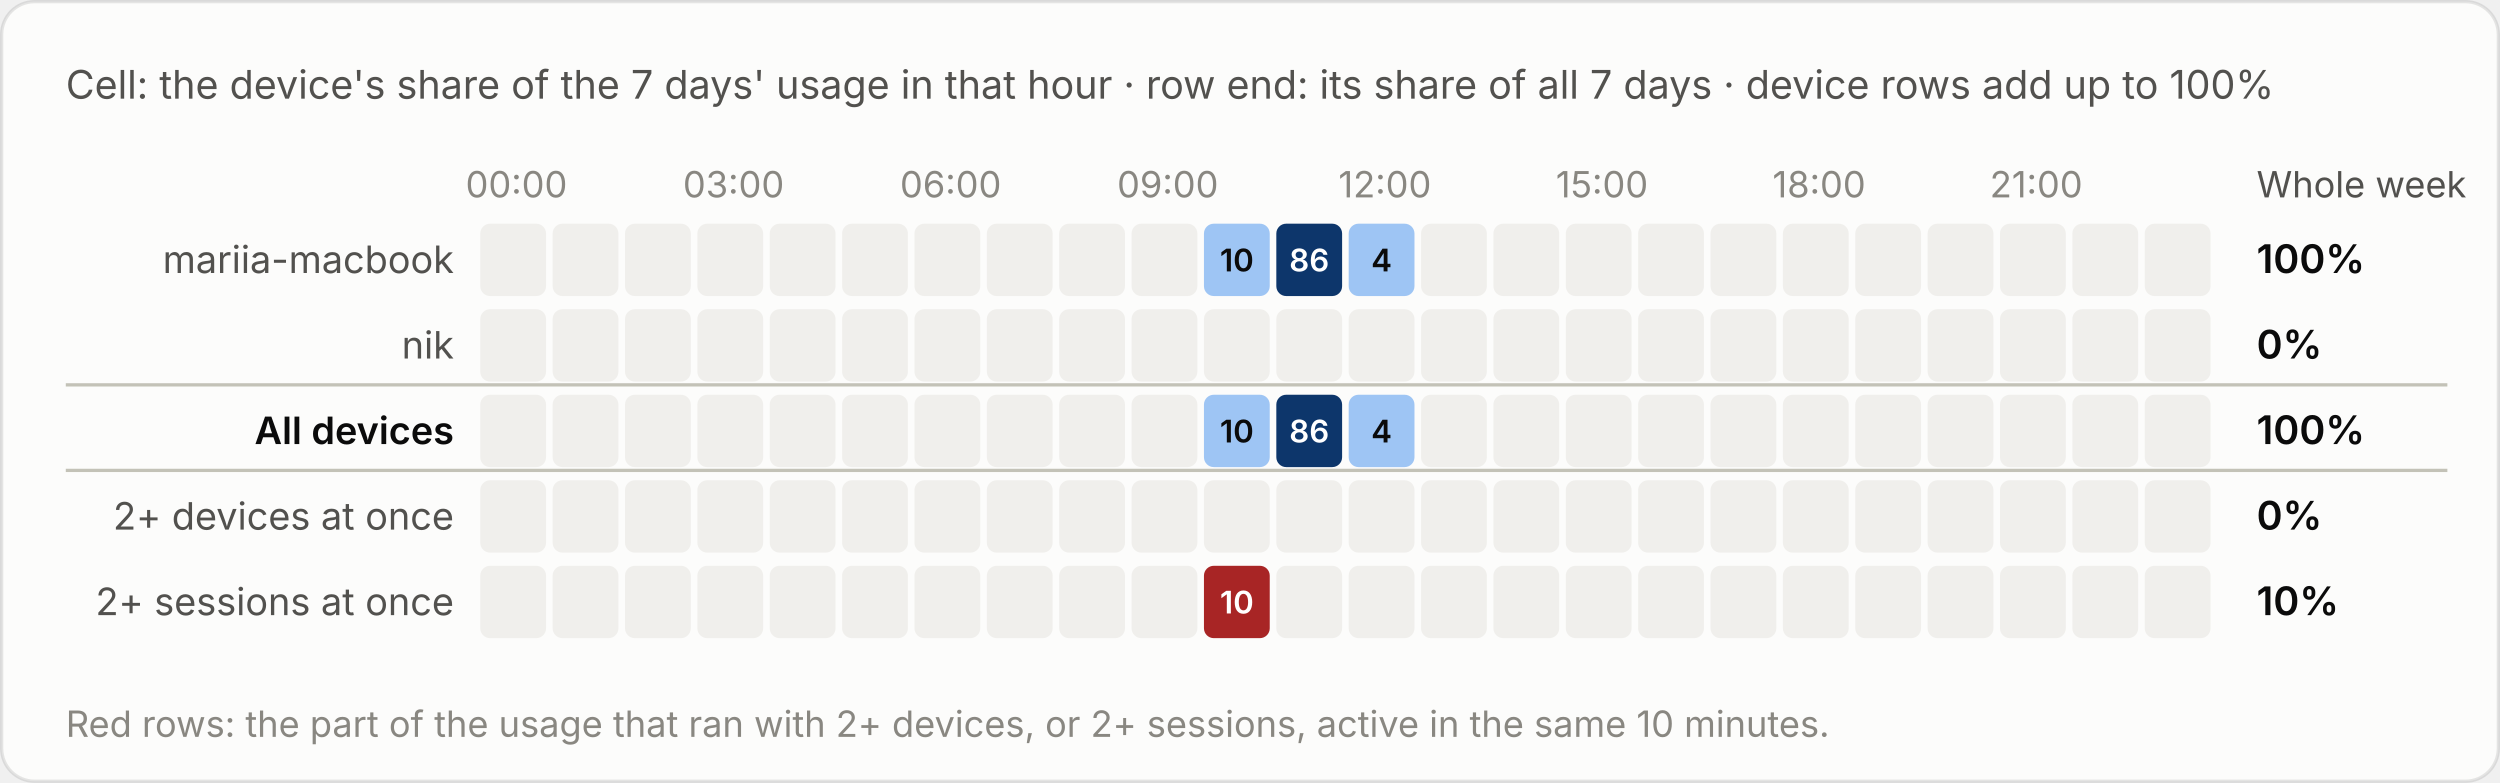
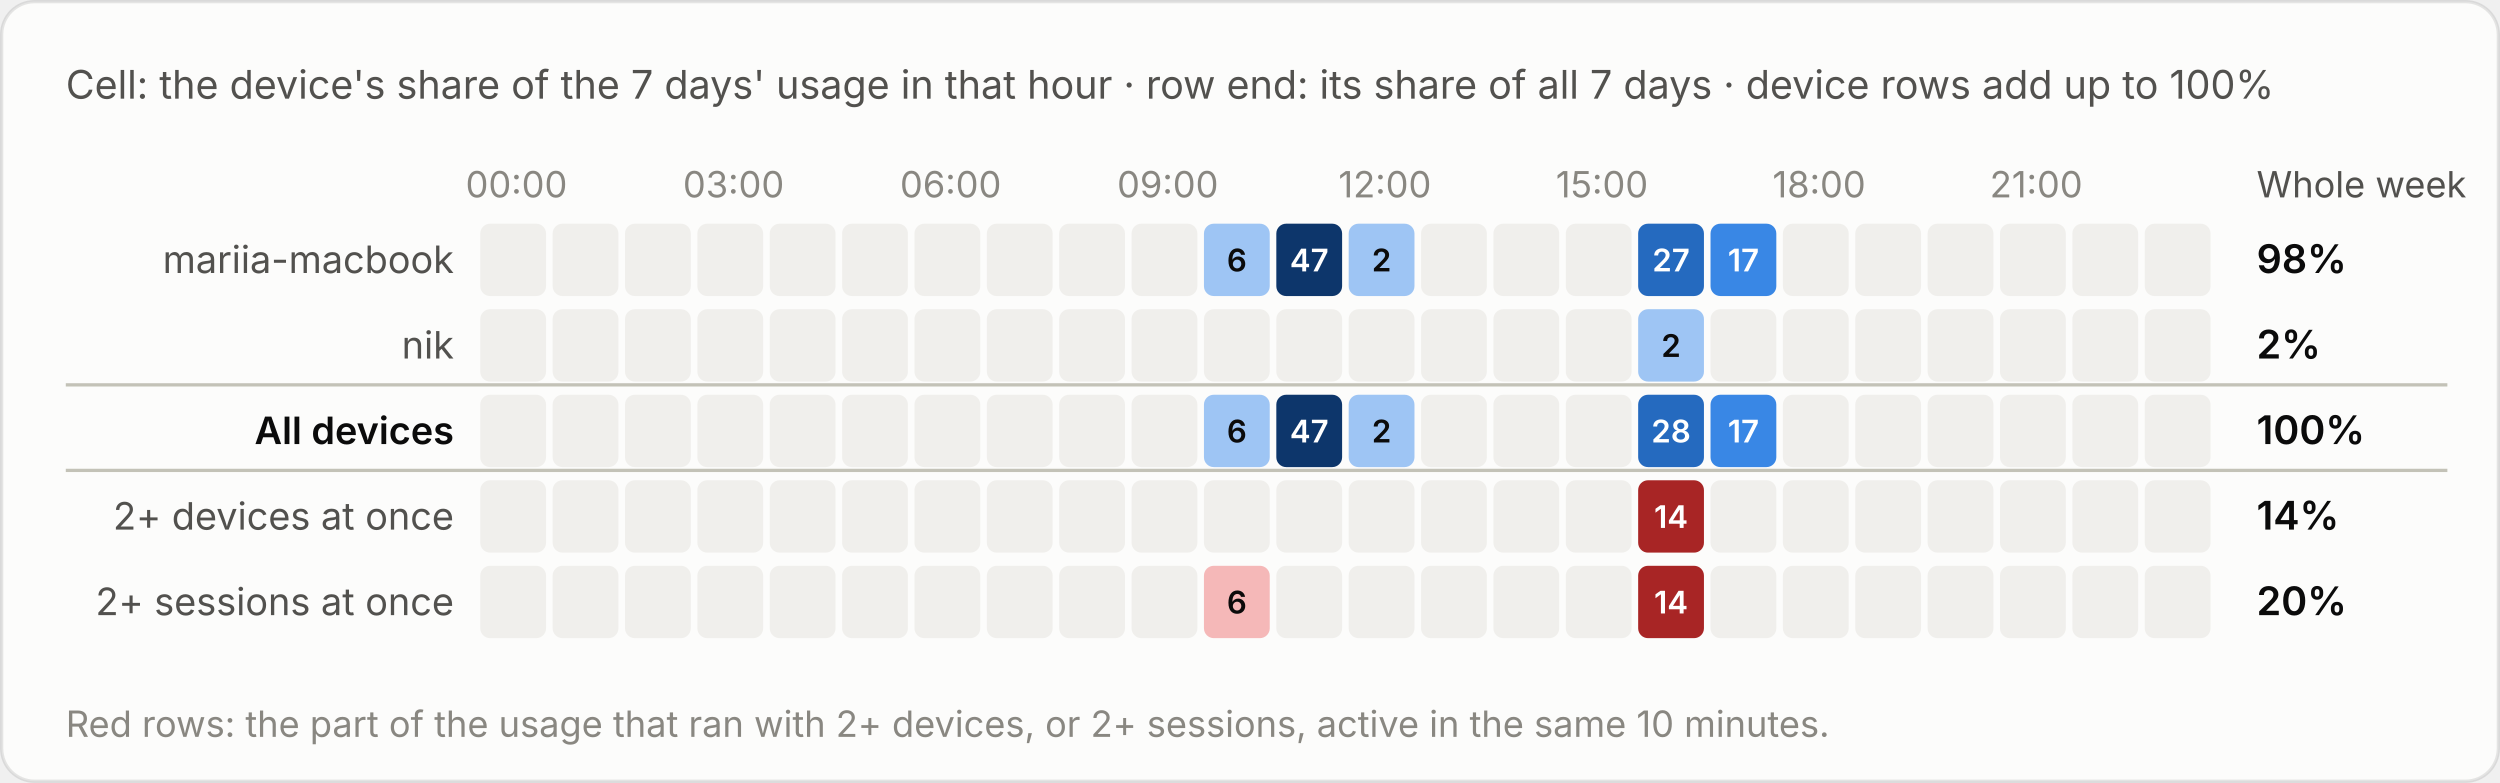
<svg xmlns="http://www.w3.org/2000/svg" viewBox="0 0 760 238" width="760" height="238" role="img" aria-label="Cell: the device's share of the 7 days' usage in that hour · row end: its share of all 7 days · device rows add up to 100%">
  <style>text{font-family:system-ui,-apple-system,"Segoe UI",sans-serif;font-variant-numeric:tabular-nums}.bg{fill:#fcfcfb;stroke:rgba(11,11,11,.10)}.tp{fill:#0b0b0b}.ts{fill:#52514e}.tm{fill:#898781}.grid{stroke:#e1e0d9;stroke-width:1}.base{stroke:#c3c2b7;stroke-width:1}.so{fill:#b5b3ad}.lo{stroke:#b5b3ad}.qe{fill:#f0efec}.ring{stroke:#fcfcfb}.area{fill-opacity:.1}.s0{fill:#2a78d6}.l0{stroke:#2a78d6}.s1{fill:#eb6834}.l1{stroke:#eb6834}.s2{fill:#1baf7a}.l2{stroke:#1baf7a}.s3{fill:#eda100}.l3{stroke:#eda100}.s4{fill:#e87ba4}.l4{stroke:#e87ba4}.s5{fill:#008300}.l5{stroke:#008300}.s6{fill:#4a3aa7}.l6{stroke:#4a3aa7}.s7{fill:#e34948}.l7{stroke:#e34948}.q0{fill:#cde2fb}.q1{fill:#9ec5f4}.q2{fill:#6da7ec}.q3{fill:#3987e5}.q4{fill:#256abf}.q5{fill:#184f95}.q6{fill:#0d366b}.r0{fill:#f8d4d4}.r1{fill:#ec8f8f}.r2{fill:#c42f2f}.a0{fill:#fbe3e3}.a1{fill:#f5b8b8}.a2{fill:#ec8f8f}.a3{fill:#d65252}.a4{fill:#a82525}.tq0{fill:#0b0b0b}.tq1{fill:#0b0b0b}.tq2{fill:#0b0b0b}.tq3{fill:#ffffff}.tq4{fill:#ffffff}.tq5{fill:#ffffff}.tq6{fill:#ffffff}.tr0{fill:#0b0b0b}.tr1{fill:#0b0b0b}.tr2{fill:#ffffff}.ta0{fill:#0b0b0b}.ta1{fill:#0b0b0b}.ta2{fill:#0b0b0b}.ta3{fill:#ffffff}.ta4{fill:#ffffff}.tw{fill:#ffffff}@media (prefers-color-scheme:dark){.bg{fill:#1a1a19;stroke:rgba(255,255,255,.10)}.tp{fill:#fff}.ts{fill:#c3c2b7}.tm{fill:#898781}.grid{stroke:#2c2c2a}.base{stroke:#383835}.so{fill:#5c5b57}.lo{stroke:#5c5b57}.qe{fill:#262624}.ring{stroke:#1a1a19}.s0{fill:#3987e5}.l0{stroke:#3987e5}.s1{fill:#d95926}.l1{stroke:#d95926}.s2{fill:#199e70}.l2{stroke:#199e70}.s3{fill:#c98500}.l3{stroke:#c98500}.s4{fill:#d55181}.l4{stroke:#d55181}.s5{fill:#008300}.l5{stroke:#008300}.s6{fill:#9085e9}.l6{stroke:#9085e9}.s7{fill:#e66767}.l7{stroke:#e66767}.q0{fill:#16263a}.q1{fill:#123a66}.q2{fill:#184f95}.q3{fill:#256abf}.q4{fill:#3987e5}.q5{fill:#6da7ec}.q6{fill:#b7d3f6}.r0{fill:#4a2023}.r1{fill:#8c2c2f}.r2{fill:#e25555}.a0{fill:#3a1a1c}.a1{fill:#5e2427}.a2{fill:#8c2c2f}.a3{fill:#c43c3f}.a4{fill:#f07070}.tq0{fill:#ffffff}.tq1{fill:#ffffff}.tq2{fill:#ffffff}.tq3{fill:#ffffff}.tq4{fill:#ffffff}.tq5{fill:#0b0b0b}.tq6{fill:#0b0b0b}.tr0{fill:#ffffff}.tr1{fill:#ffffff}.tr2{fill:#ffffff}.ta0{fill:#ffffff}.ta1{fill:#ffffff}.ta2{fill:#ffffff}.ta3{fill:#ffffff}.ta4{fill:#0b0b0b}.tw{fill:#ffffff}}</style>
  <rect class="bg" x=".5" y=".5" width="759" height="237" rx="10" />
  <text class="ts" x="20" y="30" font-size="12">Cell: the device's share of the 7 days' usage in that hour · row end: its share of all 7 days · device rows add up to 100%</text>
  <g transform="translate(0,-20)">
    <text class="tm" x="157.0" y="80" font-size="11" text-anchor="middle">00:00</text>
    <text class="tm" x="223.0" y="80" font-size="11" text-anchor="middle">03:00</text>
    <text class="tm" x="289.0" y="80" font-size="11" text-anchor="middle">06:00</text>
    <text class="tm" x="355.0" y="80" font-size="11" text-anchor="middle">09:00</text>
    <text class="tm" x="421.0" y="80" font-size="11" text-anchor="middle">12:00</text>
    <text class="tm" x="487.0" y="80" font-size="11" text-anchor="middle">15:00</text>
    <text class="tm" x="553.0" y="80" font-size="11" text-anchor="middle">18:00</text>
    <text class="tm" x="619.0" y="80" font-size="11" text-anchor="middle">21:00</text>
    <text class="ts" x="686" y="80" font-size="11">Whole week</text>
    <text class="ts" x="138" y="103.0" font-size="11.5" text-anchor="end">mariia-macbook</text>
    <rect class="qe" x="146.0" y="88" width="20" height="22" rx="3" />
    <rect class="qe" x="168.0" y="88" width="20" height="22" rx="3" />
    <rect class="qe" x="190.0" y="88" width="20" height="22" rx="3" />
    <rect class="qe" x="212.0" y="88" width="20" height="22" rx="3" />
    <rect class="qe" x="234.0" y="88" width="20" height="22" rx="3" />
    <rect class="qe" x="256.0" y="88" width="20" height="22" rx="3" />
    <rect class="qe" x="278.0" y="88" width="20" height="22" rx="3" />
    <rect class="qe" x="300.0" y="88" width="20" height="22" rx="3" />
    <rect class="qe" x="322.0" y="88" width="20" height="22" rx="3" />
    <rect class="qe" x="344.0" y="88" width="20" height="22" rx="3" />
    <rect class="q1" x="366.0" y="88" width="20" height="22" rx="3" />
-     <text class="tq1" x="376.0" y="102.5" font-size="9.5" font-weight="600" text-anchor="middle">10</text>
+     <text class="tq1" x="376.0" y="102.5" font-size="9.5" font-weight="600" text-anchor="middle">6</text>
    <rect class="q6" x="388.0" y="88" width="20" height="22" rx="3" />
-     <text class="tq6" x="398.0" y="102.5" font-size="9.5" font-weight="600" text-anchor="middle">86</text>
+     <text class="tq6" x="398.0" y="102.5" font-size="9.5" font-weight="600" text-anchor="middle">47</text>
    <rect class="q1" x="410.0" y="88" width="20" height="22" rx="3" />
-     <text class="tq1" x="420.0" y="102.5" font-size="9.5" font-weight="600" text-anchor="middle">4</text>
+     <text class="tq1" x="420.0" y="102.5" font-size="9.5" font-weight="600" text-anchor="middle">2</text>
    <rect class="qe" x="432.0" y="88" width="20" height="22" rx="3" />
    <rect class="qe" x="454.0" y="88" width="20" height="22" rx="3" />
    <rect class="qe" x="476.0" y="88" width="20" height="22" rx="3" />
-     <rect class="qe" x="498.0" y="88" width="20" height="22" rx="3" />
-     <rect class="qe" x="520.0" y="88" width="20" height="22" rx="3" />
+     <rect class="q4" x="498.0" y="88" width="20" height="22" rx="3" />
+     <text class="tq4" x="508.0" y="102.5" font-size="9.5" font-weight="600" text-anchor="middle">27</text>
+     <rect class="q3" x="520.0" y="88" width="20" height="22" rx="3" />
+     <text class="tq3" x="530.0" y="102.5" font-size="9.5" font-weight="600" text-anchor="middle">17</text>
    <rect class="qe" x="542.0" y="88" width="20" height="22" rx="3" />
    <rect class="qe" x="564.0" y="88" width="20" height="22" rx="3" />
    <rect class="qe" x="586.0" y="88" width="20" height="22" rx="3" />
    <rect class="qe" x="608.0" y="88" width="20" height="22" rx="3" />
    <rect class="qe" x="630.0" y="88" width="20" height="22" rx="3" />
    <rect class="qe" x="652.0" y="88" width="20" height="22" rx="3" />
-     <text class="tp" x="686" y="103.0" font-size="12" font-weight="600">100%</text>
+     <text class="tp" x="686" y="103.0" font-size="12" font-weight="600">98%</text>
    <text class="ts" x="138" y="129.0" font-size="11.5" text-anchor="end">nik</text>
    <rect class="qe" x="146.0" y="114" width="20" height="22" rx="3" />
    <rect class="qe" x="168.0" y="114" width="20" height="22" rx="3" />
    <rect class="qe" x="190.0" y="114" width="20" height="22" rx="3" />
    <rect class="qe" x="212.0" y="114" width="20" height="22" rx="3" />
    <rect class="qe" x="234.0" y="114" width="20" height="22" rx="3" />
    <rect class="qe" x="256.0" y="114" width="20" height="22" rx="3" />
    <rect class="qe" x="278.0" y="114" width="20" height="22" rx="3" />
    <rect class="qe" x="300.0" y="114" width="20" height="22" rx="3" />
    <rect class="qe" x="322.0" y="114" width="20" height="22" rx="3" />
    <rect class="qe" x="344.0" y="114" width="20" height="22" rx="3" />
    <rect class="qe" x="366.0" y="114" width="20" height="22" rx="3" />
    <rect class="qe" x="388.0" y="114" width="20" height="22" rx="3" />
    <rect class="qe" x="410.0" y="114" width="20" height="22" rx="3" />
    <rect class="qe" x="432.0" y="114" width="20" height="22" rx="3" />
    <rect class="qe" x="454.0" y="114" width="20" height="22" rx="3" />
    <rect class="qe" x="476.0" y="114" width="20" height="22" rx="3" />
-     <rect class="qe" x="498.0" y="114" width="20" height="22" rx="3" />
+     <rect class="q1" x="498.0" y="114" width="20" height="22" rx="3" />
+     <text class="tq1" x="508.0" y="128.5" font-size="9.5" font-weight="600" text-anchor="middle">2</text>
    <rect class="qe" x="520.0" y="114" width="20" height="22" rx="3" />
    <rect class="qe" x="542.0" y="114" width="20" height="22" rx="3" />
    <rect class="qe" x="564.0" y="114" width="20" height="22" rx="3" />
    <rect class="qe" x="586.0" y="114" width="20" height="22" rx="3" />
    <rect class="qe" x="608.0" y="114" width="20" height="22" rx="3" />
    <rect class="qe" x="630.0" y="114" width="20" height="22" rx="3" />
    <rect class="qe" x="652.0" y="114" width="20" height="22" rx="3" />
-     <text class="tp" x="686" y="129.0" font-size="12" font-weight="600">0%</text>
+     <text class="tp" x="686" y="129.0" font-size="12" font-weight="600">2%</text>
    <line class="base" x1="20" x2="744" y1="137" y2="137" />
    <text class="tp" x="138" y="155.0" font-size="11.5" text-anchor="end" font-weight="600">All devices</text>
    <rect class="qe" x="146.0" y="140" width="20" height="22" rx="3" />
    <rect class="qe" x="168.0" y="140" width="20" height="22" rx="3" />
    <rect class="qe" x="190.0" y="140" width="20" height="22" rx="3" />
    <rect class="qe" x="212.0" y="140" width="20" height="22" rx="3" />
    <rect class="qe" x="234.0" y="140" width="20" height="22" rx="3" />
    <rect class="qe" x="256.0" y="140" width="20" height="22" rx="3" />
    <rect class="qe" x="278.0" y="140" width="20" height="22" rx="3" />
    <rect class="qe" x="300.0" y="140" width="20" height="22" rx="3" />
    <rect class="qe" x="322.0" y="140" width="20" height="22" rx="3" />
    <rect class="qe" x="344.0" y="140" width="20" height="22" rx="3" />
    <rect class="q1" x="366.0" y="140" width="20" height="22" rx="3" />
-     <text class="tq1" x="376.0" y="154.5" font-size="9.5" font-weight="600" text-anchor="middle">10</text>
+     <text class="tq1" x="376.0" y="154.5" font-size="9.5" font-weight="600" text-anchor="middle">6</text>
    <rect class="q6" x="388.0" y="140" width="20" height="22" rx="3" />
-     <text class="tq6" x="398.0" y="154.5" font-size="9.5" font-weight="600" text-anchor="middle">86</text>
+     <text class="tq6" x="398.0" y="154.5" font-size="9.5" font-weight="600" text-anchor="middle">47</text>
    <rect class="q1" x="410.0" y="140" width="20" height="22" rx="3" />
-     <text class="tq1" x="420.0" y="154.5" font-size="9.5" font-weight="600" text-anchor="middle">4</text>
+     <text class="tq1" x="420.0" y="154.5" font-size="9.5" font-weight="600" text-anchor="middle">2</text>
    <rect class="qe" x="432.0" y="140" width="20" height="22" rx="3" />
    <rect class="qe" x="454.0" y="140" width="20" height="22" rx="3" />
    <rect class="qe" x="476.0" y="140" width="20" height="22" rx="3" />
-     <rect class="qe" x="498.0" y="140" width="20" height="22" rx="3" />
-     <rect class="qe" x="520.0" y="140" width="20" height="22" rx="3" />
+     <rect class="q4" x="498.0" y="140" width="20" height="22" rx="3" />
+     <text class="tq4" x="508.0" y="154.5" font-size="9.5" font-weight="600" text-anchor="middle">28</text>
+     <rect class="q3" x="520.0" y="140" width="20" height="22" rx="3" />
+     <text class="tq3" x="530.0" y="154.5" font-size="9.5" font-weight="600" text-anchor="middle">17</text>
    <rect class="qe" x="542.0" y="140" width="20" height="22" rx="3" />
    <rect class="qe" x="564.0" y="140" width="20" height="22" rx="3" />
    <rect class="qe" x="586.0" y="140" width="20" height="22" rx="3" />
    <rect class="qe" x="608.0" y="140" width="20" height="22" rx="3" />
    <rect class="qe" x="630.0" y="140" width="20" height="22" rx="3" />
    <rect class="qe" x="652.0" y="140" width="20" height="22" rx="3" />
    <text class="tp" x="686" y="155.0" font-size="12" font-weight="600">100%</text>
    <line class="base" x1="20" x2="744" y1="163" y2="163" />
    <text class="ts" x="138" y="181.0" font-size="11.5" text-anchor="end">2+ devices at once</text>
    <rect class="qe" x="146.0" y="166" width="20" height="22" rx="3" />
    <rect class="qe" x="168.0" y="166" width="20" height="22" rx="3" />
    <rect class="qe" x="190.0" y="166" width="20" height="22" rx="3" />
    <rect class="qe" x="212.0" y="166" width="20" height="22" rx="3" />
    <rect class="qe" x="234.0" y="166" width="20" height="22" rx="3" />
    <rect class="qe" x="256.0" y="166" width="20" height="22" rx="3" />
    <rect class="qe" x="278.0" y="166" width="20" height="22" rx="3" />
    <rect class="qe" x="300.0" y="166" width="20" height="22" rx="3" />
    <rect class="qe" x="322.0" y="166" width="20" height="22" rx="3" />
    <rect class="qe" x="344.0" y="166" width="20" height="22" rx="3" />
    <rect class="qe" x="366.0" y="166" width="20" height="22" rx="3" />
    <rect class="qe" x="388.0" y="166" width="20" height="22" rx="3" />
    <rect class="qe" x="410.0" y="166" width="20" height="22" rx="3" />
    <rect class="qe" x="432.0" y="166" width="20" height="22" rx="3" />
    <rect class="qe" x="454.0" y="166" width="20" height="22" rx="3" />
    <rect class="qe" x="476.0" y="166" width="20" height="22" rx="3" />
-     <rect class="qe" x="498.0" y="166" width="20" height="22" rx="3" />
+     <rect class="a4" x="498.0" y="166" width="20" height="22" rx="3" />
+     <text class="ta4" x="508.0" y="180.5" font-size="9.5" font-weight="600" text-anchor="middle">14</text>
    <rect class="qe" x="520.0" y="166" width="20" height="22" rx="3" />
    <rect class="qe" x="542.0" y="166" width="20" height="22" rx="3" />
    <rect class="qe" x="564.0" y="166" width="20" height="22" rx="3" />
    <rect class="qe" x="586.0" y="166" width="20" height="22" rx="3" />
    <rect class="qe" x="608.0" y="166" width="20" height="22" rx="3" />
    <rect class="qe" x="630.0" y="166" width="20" height="22" rx="3" />
    <rect class="qe" x="652.0" y="166" width="20" height="22" rx="3" />
-     <text class="tp" x="686" y="181.0" font-size="12" font-weight="600">0%</text>
+     <text class="tp" x="686" y="181.0" font-size="12" font-weight="600">14%</text>
    <text class="ts" x="138" y="207.0" font-size="11.5" text-anchor="end">2+ sessions at once</text>
    <rect class="qe" x="146.0" y="192" width="20" height="22" rx="3" />
    <rect class="qe" x="168.0" y="192" width="20" height="22" rx="3" />
    <rect class="qe" x="190.0" y="192" width="20" height="22" rx="3" />
    <rect class="qe" x="212.0" y="192" width="20" height="22" rx="3" />
    <rect class="qe" x="234.0" y="192" width="20" height="22" rx="3" />
    <rect class="qe" x="256.0" y="192" width="20" height="22" rx="3" />
    <rect class="qe" x="278.0" y="192" width="20" height="22" rx="3" />
    <rect class="qe" x="300.0" y="192" width="20" height="22" rx="3" />
    <rect class="qe" x="322.0" y="192" width="20" height="22" rx="3" />
    <rect class="qe" x="344.0" y="192" width="20" height="22" rx="3" />
-     <rect class="a4" x="366.0" y="192" width="20" height="22" rx="3" />
-     <text class="ta4" x="376.0" y="206.5" font-size="9.5" font-weight="600" text-anchor="middle">10</text>
+     <rect class="a1" x="366.0" y="192" width="20" height="22" rx="3" />
+     <text class="ta1" x="376.0" y="206.5" font-size="9.5" font-weight="600" text-anchor="middle">6</text>
    <rect class="qe" x="388.0" y="192" width="20" height="22" rx="3" />
    <rect class="qe" x="410.0" y="192" width="20" height="22" rx="3" />
    <rect class="qe" x="432.0" y="192" width="20" height="22" rx="3" />
    <rect class="qe" x="454.0" y="192" width="20" height="22" rx="3" />
    <rect class="qe" x="476.0" y="192" width="20" height="22" rx="3" />
-     <rect class="qe" x="498.0" y="192" width="20" height="22" rx="3" />
+     <rect class="a4" x="498.0" y="192" width="20" height="22" rx="3" />
+     <text class="ta4" x="508.0" y="206.5" font-size="9.5" font-weight="600" text-anchor="middle">14</text>
    <rect class="qe" x="520.0" y="192" width="20" height="22" rx="3" />
    <rect class="qe" x="542.0" y="192" width="20" height="22" rx="3" />
    <rect class="qe" x="564.0" y="192" width="20" height="22" rx="3" />
    <rect class="qe" x="586.0" y="192" width="20" height="22" rx="3" />
    <rect class="qe" x="608.0" y="192" width="20" height="22" rx="3" />
    <rect class="qe" x="630.0" y="192" width="20" height="22" rx="3" />
    <rect class="qe" x="652.0" y="192" width="20" height="22" rx="3" />
-     <text class="tp" x="686" y="207.0" font-size="12" font-weight="600">10%</text>
+     <text class="tp" x="686" y="207.0" font-size="12" font-weight="600">20%</text>
    <text class="tm" x="20" y="244" font-size="11">Red rows: the part of the usage that ran with 2+ devices, or 2+ sessions, active in the same 10 minutes.</text>
  </g>
</svg>
